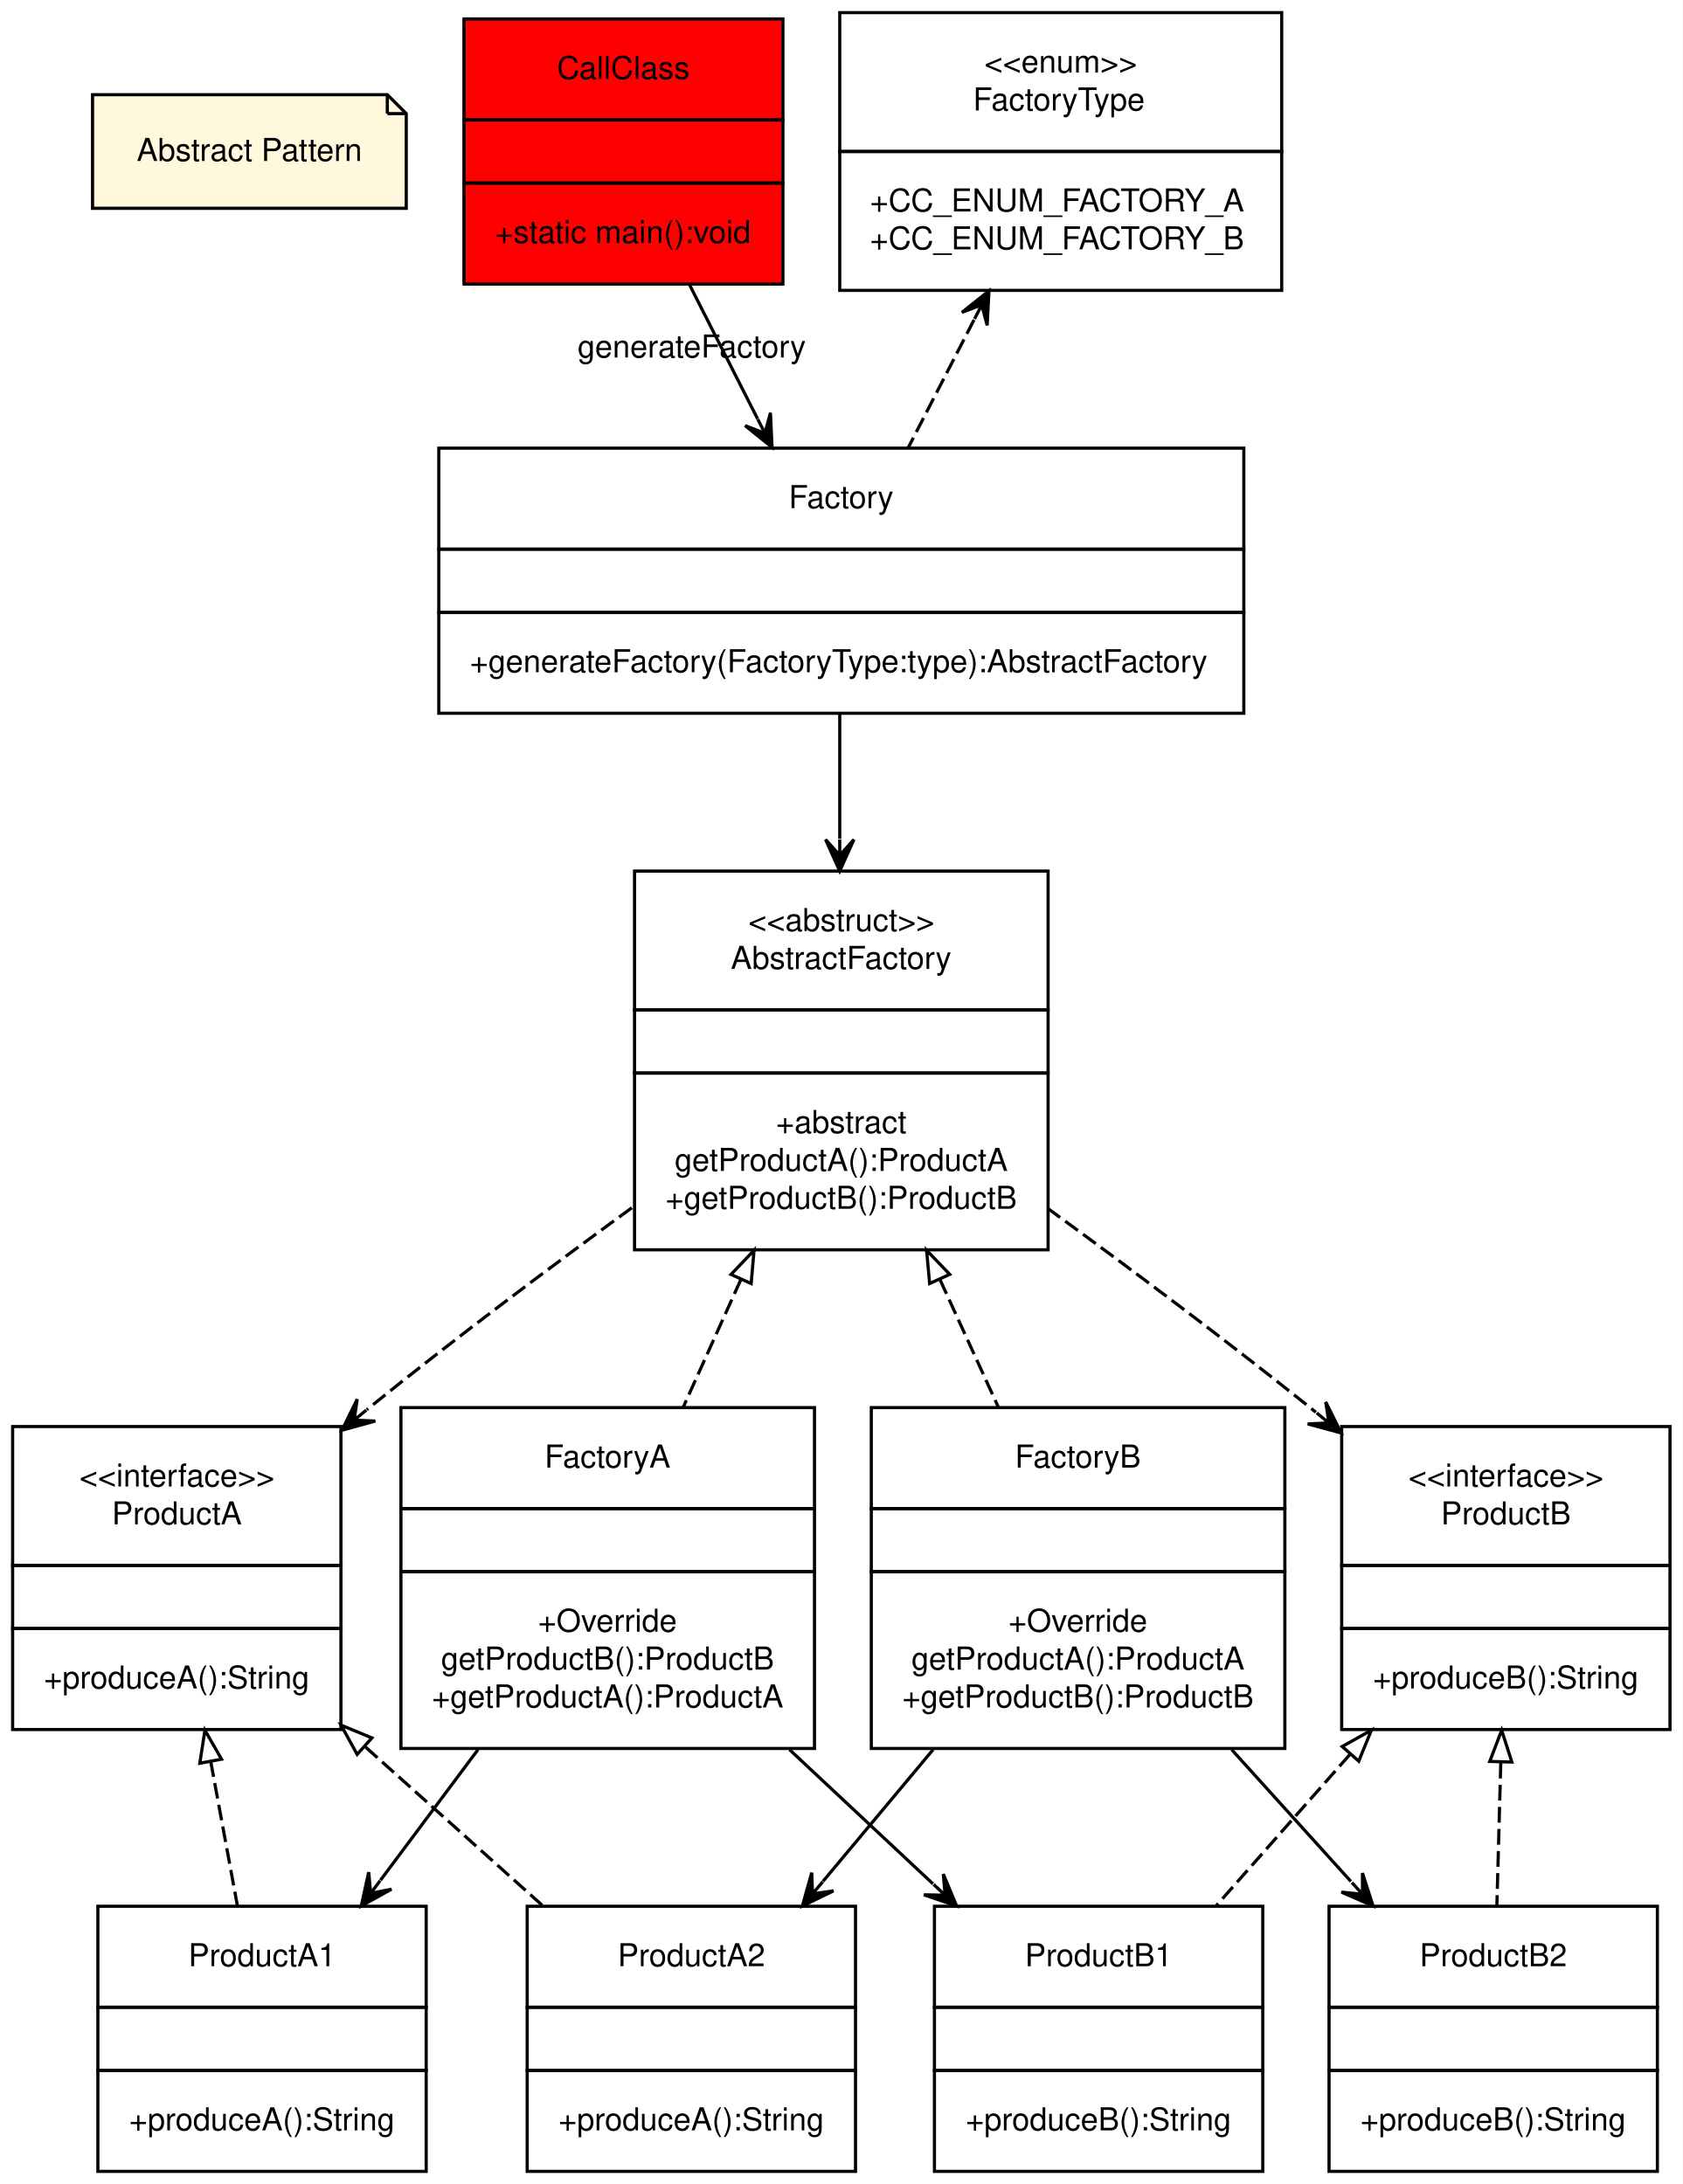
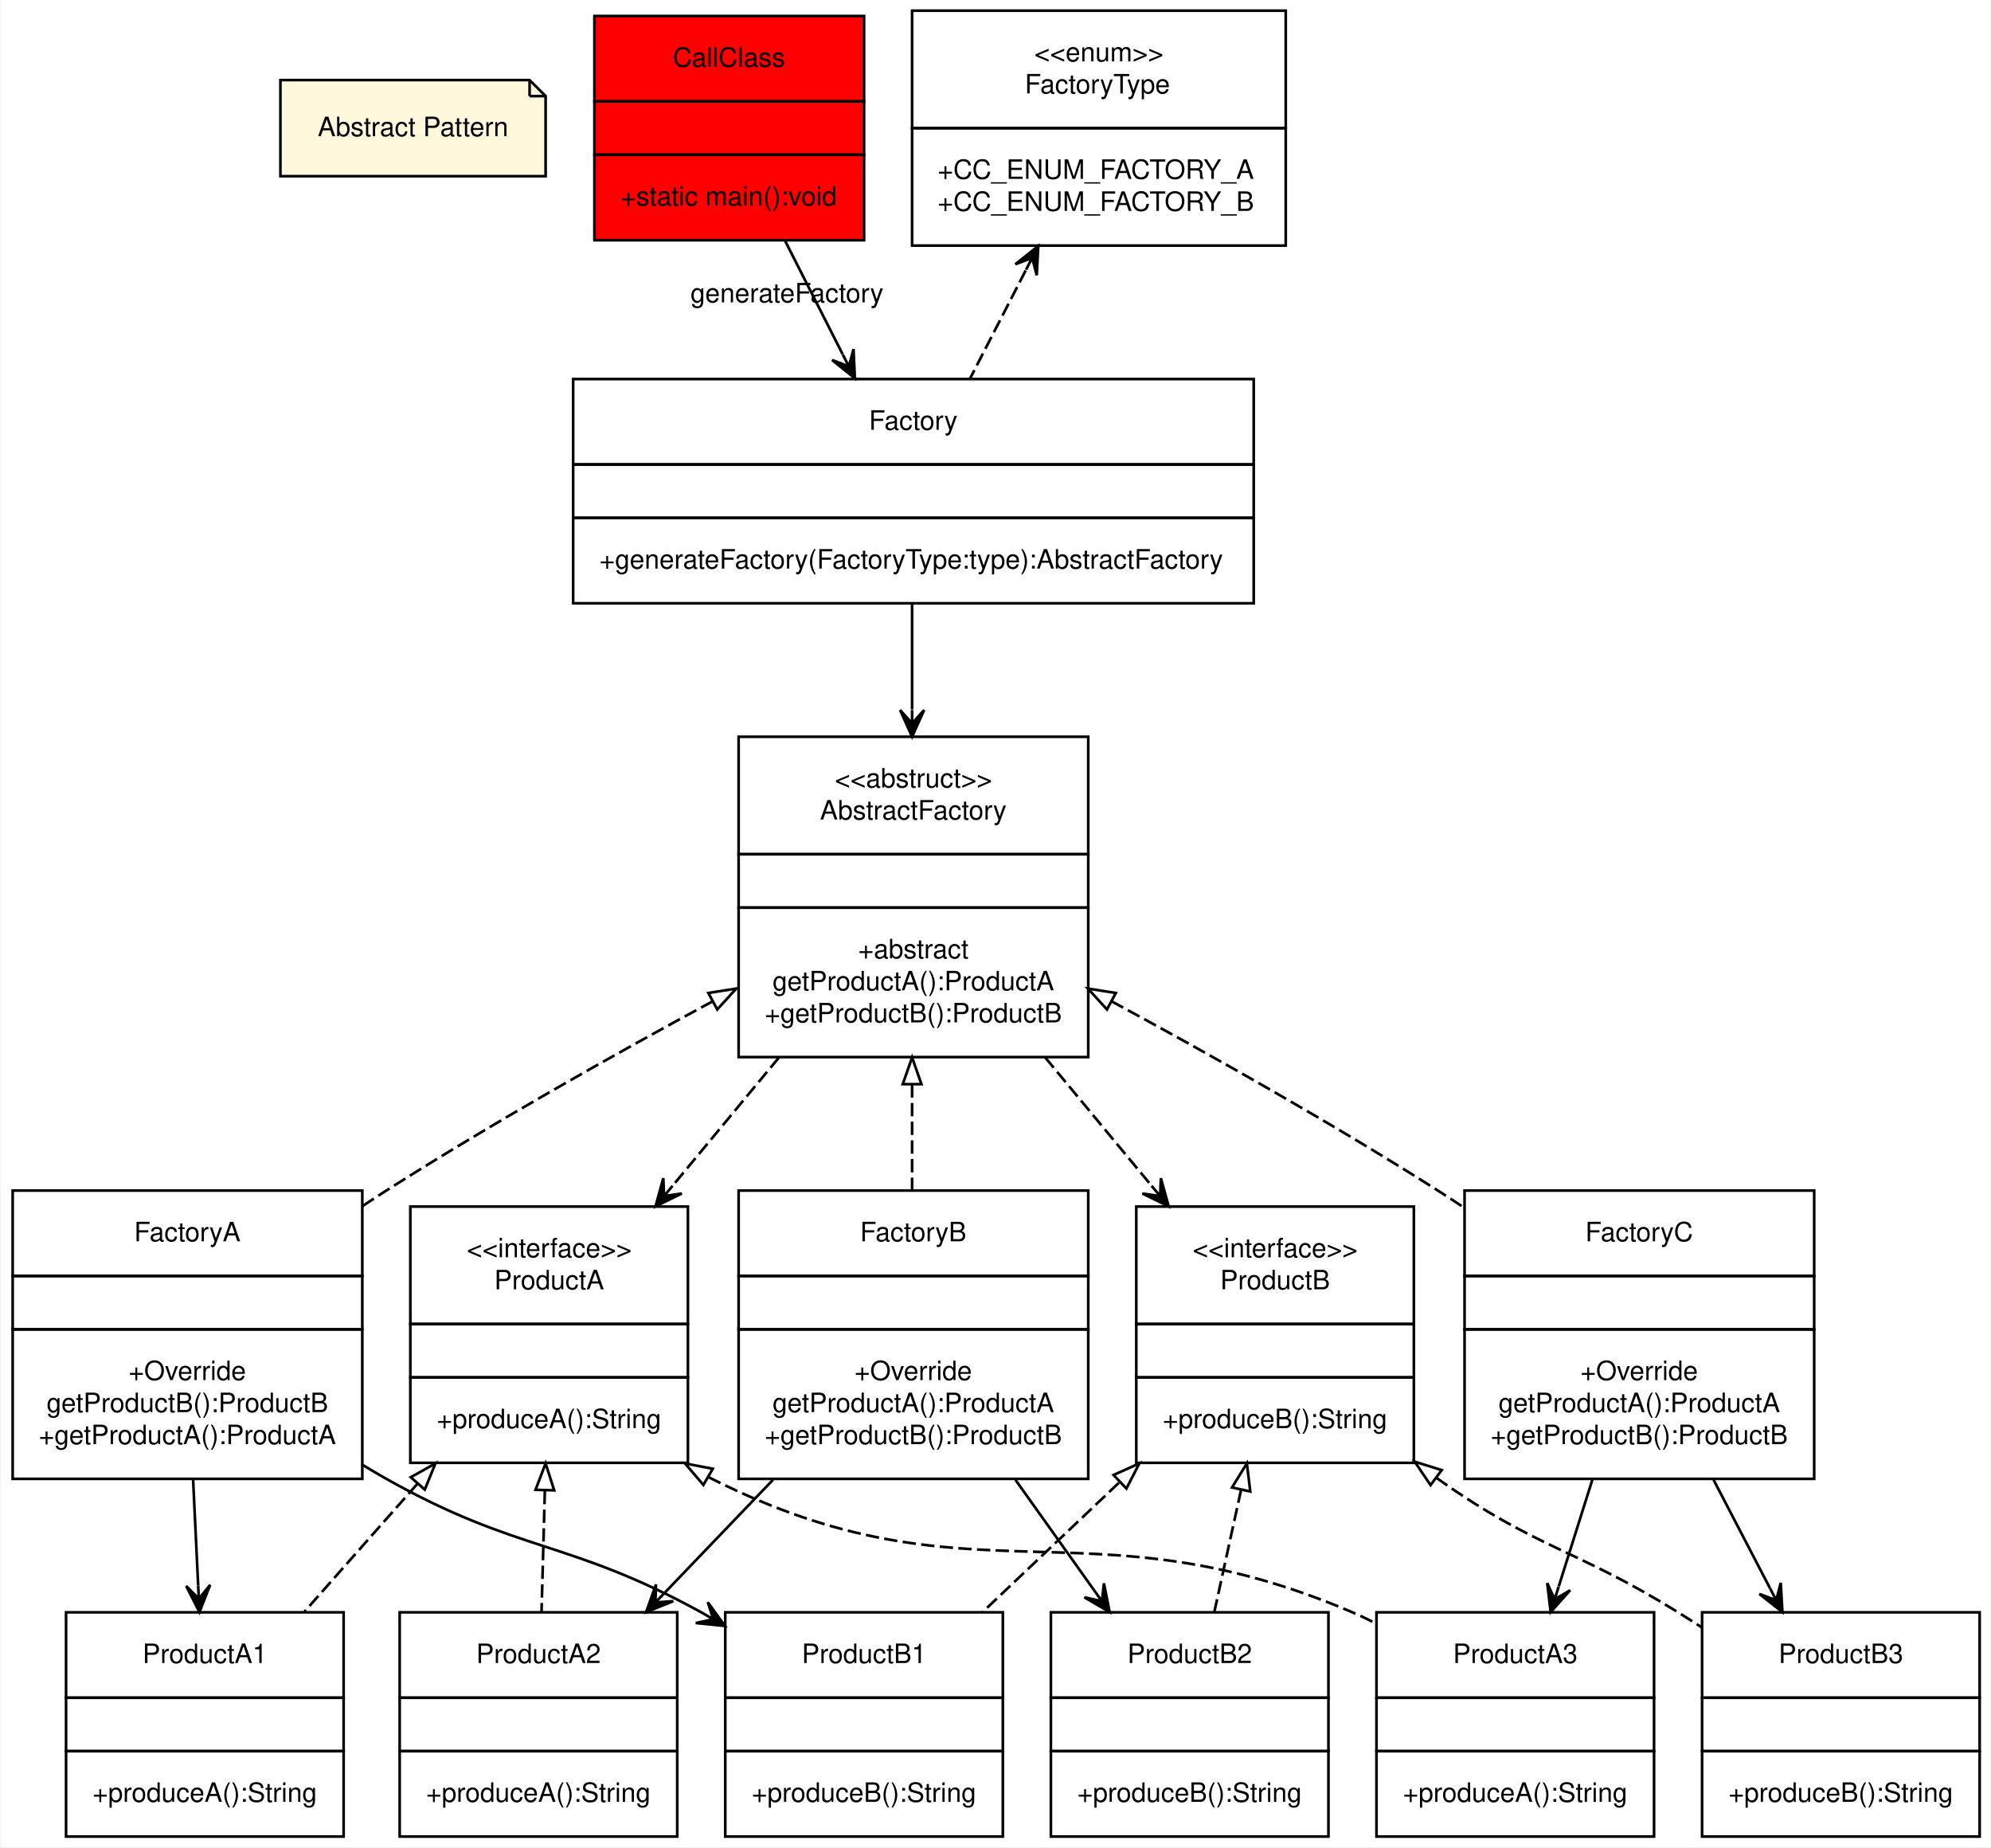
- <svg xmlns="http://www.w3.org/2000/svg" width="533pt" height="692pt" viewBox="0.00 0.00 533.00 692.00">
+ <svg xmlns="http://www.w3.org/2000/svg" width="746pt" height="692pt" viewBox="0.00 0.00 745.50 692.00">
  <g id="graph0" class="graph" transform="scale(1 1) rotate(0) translate(4 688)">
-     <polygon fill="#ffffff" stroke="transparent" points="-4,4 -4,-688 529,-688 529,4 -4,4" />
+     <polygon fill="#ffffff" stroke="transparent" points="-4,4 -4,-688 741.5,-688 741.5,4 -4,4" />
    <g id="node1" class="node">
-       <polygon fill="#fff8dc" stroke="#000000" points="118.686,-658 25.314,-658 25.314,-622 124.686,-622 124.686,-652 118.686,-658" />
-       <polyline fill="none" stroke="#000000" points="118.686,-658 118.686,-652 " />
-       <polyline fill="none" stroke="#000000" points="124.686,-652 118.686,-652 " />
-       <text text-anchor="middle" x="75" y="-637" font-family="Helvetica,sans-Serif" font-size="10.00" fill="#000000">Abstract Pattern</text>
+       <polygon fill="#fff8dc" stroke="#000000" points="194.186,-658 100.814,-658 100.814,-622 200.186,-622 200.186,-652 194.186,-658" />
+       <polyline fill="none" stroke="#000000" points="194.186,-658 194.186,-652 " />
+       <polyline fill="none" stroke="#000000" points="200.186,-652 194.186,-652 " />
+       <text text-anchor="middle" x="150.5" y="-637" font-family="Helvetica,sans-Serif" font-size="10.00" fill="#000000">Abstract Pattern</text>
    </g>
    <g id="node2" class="node">
-       <polygon fill="#ff0000" stroke="transparent" points="142.5,-598 142.5,-682 243.5,-682 243.5,-598 142.5,-598" />
-       <polygon fill="none" stroke="#000000" points="143,-650 143,-682 244,-682 244,-650 143,-650" />
-       <text text-anchor="start" x="172.393" y="-663" font-family="Helvetica,sans-Serif" font-size="10.00" fill="#000000">CallClass</text>
-       <polygon fill="none" stroke="#000000" points="143,-630 143,-650 244,-650 244,-630 143,-630" />
-       <polygon fill="none" stroke="#000000" points="143,-598 143,-630 244,-630 244,-598 143,-598" />
-       <text text-anchor="start" x="152.803" y="-611" font-family="Helvetica,sans-Serif" font-size="10.00" fill="#000000">+static main():void</text>
+       <polygon fill="#ff0000" stroke="transparent" points="218,-598 218,-682 319,-682 319,-598 218,-598" />
+       <polygon fill="none" stroke="#000000" points="218.5,-650 218.5,-682 319.5,-682 319.5,-650 218.5,-650" />
+       <text text-anchor="start" x="247.893" y="-663" font-family="Helvetica,sans-Serif" font-size="10.00" fill="#000000">CallClass</text>
+       <polygon fill="none" stroke="#000000" points="218.5,-630 218.5,-650 319.5,-650 319.5,-630 218.5,-630" />
+       <polygon fill="none" stroke="#000000" points="218.5,-598 218.5,-630 319.5,-630 319.5,-598 218.5,-598" />
+       <text text-anchor="start" x="228.303" y="-611" font-family="Helvetica,sans-Serif" font-size="10.00" fill="#000000">+static main():void</text>
    </g>
    <g id="node4" class="node">
-       <polygon fill="none" stroke="#000000" points="135,-514 135,-546 390,-546 390,-514 135,-514" />
-       <text text-anchor="start" x="245.833" y="-527" font-family="Helvetica,sans-Serif" font-size="10.00" fill="#000000">Factory</text>
-       <polygon fill="none" stroke="#000000" points="135,-494 135,-514 390,-514 390,-494 135,-494" />
-       <polygon fill="none" stroke="#000000" points="135,-462 135,-494 390,-494 390,-462 135,-462" />
-       <text text-anchor="start" x="144.84" y="-475" font-family="Helvetica,sans-Serif" font-size="10.00" fill="#000000">+generateFactory(FactoryType:type):AbstractFactory</text>
+       <polygon fill="none" stroke="#000000" points="210.5,-514 210.5,-546 465.5,-546 465.5,-514 210.5,-514" />
+       <text text-anchor="start" x="321.332" y="-527" font-family="Helvetica,sans-Serif" font-size="10.00" fill="#000000">Factory</text>
+       <polygon fill="none" stroke="#000000" points="210.5,-494 210.5,-514 465.5,-514 465.5,-494 210.5,-494" />
+       <polygon fill="none" stroke="#000000" points="210.5,-462 210.5,-494 465.5,-494 465.5,-462 210.5,-462" />
+       <text text-anchor="start" x="220.34" y="-475" font-family="Helvetica,sans-Serif" font-size="10.00" fill="#000000">+generateFactory(FactoryType:type):AbstractFactory</text>
    </g>
    <g id="edge1" class="edge">
-       <path fill="none" stroke="#000000" d="M214.454,-597.714C221.269,-584.282 228.88,-569.28 235.981,-555.284" />
-       <polygon fill="#000000" stroke="#000000" points="240.56,-546.26 240.048,-557.214 238.297,-550.719 236.035,-555.178 236.035,-555.178 236.035,-555.178 238.297,-550.719 232.022,-553.141 240.56,-546.26 240.56,-546.26" />
-       <text text-anchor="middle" x="215.117" y="-574.725" font-family="Helvetica,sans-Serif" font-size="10.00" fill="#000000">generateFactory</text>
+       <path fill="none" stroke="#000000" d="M289.954,-597.714C296.769,-584.282 304.38,-569.28 311.481,-555.284" />
+       <polygon fill="#000000" stroke="#000000" points="316.06,-546.26 315.548,-557.214 313.797,-550.719 311.535,-555.178 311.535,-555.178 311.535,-555.178 313.797,-550.719 307.522,-553.141 316.06,-546.26 316.06,-546.26" />
+       <text text-anchor="middle" x="290.617" y="-574.725" font-family="Helvetica,sans-Serif" font-size="10.00" fill="#000000">generateFactory</text>
    </g>
    <g id="node3" class="node">
-       <polygon fill="none" stroke="#000000" points="262,-640 262,-684 402,-684 402,-640 262,-640" />
-       <text text-anchor="start" x="307.819" y="-665" font-family="Helvetica,sans-Serif" font-size="10.00" fill="#000000">&lt;&lt;enum&gt;&gt;</text>
-       <text text-anchor="start" x="304.219" y="-653" font-family="Helvetica,sans-Serif" font-size="10.00" fill="#000000">FactoryType</text>
-       <polygon fill="none" stroke="#000000" points="262,-596 262,-640 402,-640 402,-596 262,-596" />
-       <text text-anchor="start" x="271.584" y="-621" font-family="Helvetica,sans-Serif" font-size="10.00" fill="#000000">+CC_ENUM_FACTORY_A</text>
-       <text text-anchor="start" x="271.584" y="-609" font-family="Helvetica,sans-Serif" font-size="10.00" fill="#000000">+CC_ENUM_FACTORY_B</text>
+       <polygon fill="none" stroke="#000000" points="337.5,-640 337.5,-684 477.5,-684 477.5,-640 337.5,-640" />
+       <text text-anchor="start" x="383.319" y="-665" font-family="Helvetica,sans-Serif" font-size="10.00" fill="#000000">&lt;&lt;enum&gt;&gt;</text>
+       <text text-anchor="start" x="379.719" y="-653" font-family="Helvetica,sans-Serif" font-size="10.00" fill="#000000">FactoryType</text>
+       <polygon fill="none" stroke="#000000" points="337.5,-596 337.5,-640 477.5,-640 477.5,-596 337.5,-596" />
+       <text text-anchor="start" x="347.084" y="-621" font-family="Helvetica,sans-Serif" font-size="10.00" fill="#000000">+CC_ENUM_FACTORY_A</text>
+       <text text-anchor="start" x="347.084" y="-609" font-family="Helvetica,sans-Serif" font-size="10.00" fill="#000000">+CC_ENUM_FACTORY_B</text>
    </g>
    <g id="edge2" class="edge">
-       <path fill="none" stroke="#000000" stroke-dasharray="5,2" d="M304.552,-586.673C297.617,-573.199 290.266,-558.917 283.661,-546.084" />
-       <polygon fill="#000000" stroke="#000000" points="309.273,-595.845 300.695,-589.013 306.985,-591.399 304.697,-586.953 304.697,-586.953 304.697,-586.953 306.985,-591.399 308.698,-584.894 309.273,-595.845 309.273,-595.845" />
+       <path fill="none" stroke="#000000" stroke-dasharray="5,2" d="M380.052,-586.673C373.117,-573.199 365.766,-558.917 359.161,-546.084" />
+       <polygon fill="#000000" stroke="#000000" points="384.773,-595.845 376.195,-589.013 382.485,-591.399 380.197,-586.953 380.197,-586.953 380.197,-586.953 382.485,-591.399 384.198,-584.894 384.773,-595.845 384.773,-595.845" />
    </g>
    <g id="node5" class="node">
-       <polygon fill="none" stroke="#000000" points="197,-368 197,-412 328,-412 328,-368 197,-368" />
-       <text text-anchor="start" x="233.04" y="-393" font-family="Helvetica,sans-Serif" font-size="10.00" fill="#000000">&lt;&lt;abstruct&gt;&gt;</text>
-       <text text-anchor="start" x="227.495" y="-381" font-family="Helvetica,sans-Serif" font-size="10.00" fill="#000000">AbstractFactory</text>
-       <polygon fill="none" stroke="#000000" points="197,-348 197,-368 328,-368 328,-348 197,-348" />
-       <polygon fill="none" stroke="#000000" points="197,-292 197,-348 328,-348 328,-292 197,-292" />
-       <text text-anchor="start" x="241.798" y="-329" font-family="Helvetica,sans-Serif" font-size="10.00" fill="#000000">+abstract</text>
-       <text text-anchor="start" x="209.71" y="-317" font-family="Helvetica,sans-Serif" font-size="10.00" fill="#000000">getProductA():ProductA</text>
-       <text text-anchor="start" x="206.791" y="-305" font-family="Helvetica,sans-Serif" font-size="10.00" fill="#000000">+getProductB():ProductB</text>
+       <polygon fill="none" stroke="#000000" points="272.5,-368 272.5,-412 403.5,-412 403.5,-368 272.5,-368" />
+       <text text-anchor="start" x="308.54" y="-393" font-family="Helvetica,sans-Serif" font-size="10.00" fill="#000000">&lt;&lt;abstruct&gt;&gt;</text>
+       <text text-anchor="start" x="302.995" y="-381" font-family="Helvetica,sans-Serif" font-size="10.00" fill="#000000">AbstractFactory</text>
+       <polygon fill="none" stroke="#000000" points="272.5,-348 272.5,-368 403.5,-368 403.5,-348 272.5,-348" />
+       <polygon fill="none" stroke="#000000" points="272.5,-292 272.5,-348 403.5,-348 403.5,-292 272.5,-292" />
+       <text text-anchor="start" x="317.298" y="-329" font-family="Helvetica,sans-Serif" font-size="10.00" fill="#000000">+abstract</text>
+       <text text-anchor="start" x="285.21" y="-317" font-family="Helvetica,sans-Serif" font-size="10.00" fill="#000000">getProductA():ProductA</text>
+       <text text-anchor="start" x="282.291" y="-305" font-family="Helvetica,sans-Serif" font-size="10.00" fill="#000000">+getProductB():ProductB</text>
    </g>
    <g id="edge3" class="edge">
-       <path fill="none" stroke="#000000" d="M262,-461.659C262,-449.41 262,-435.697 262,-422.229" />
-       <polygon fill="#000000" stroke="#000000" points="262,-412.005 266.5,-422.005 262,-417.005 262,-422.005 262,-422.005 262,-422.005 262,-417.005 257.5,-422.005 262,-412.005 262,-412.005" />
+       <path fill="none" stroke="#000000" d="M337.5,-461.659C337.5,-449.41 337.5,-435.697 337.5,-422.229" />
+       <polygon fill="#000000" stroke="#000000" points="337.5,-412.005 342,-422.005 337.5,-417.005 337.5,-422.005 337.5,-422.005 337.5,-422.005 337.5,-417.005 333,-422.005 337.5,-412.005 337.5,-412.005" />
    </g>
    <g id="node6" class="node">
-       <polygon fill="none" stroke="#000000" points="123,-210 123,-242 254,-242 254,-210 123,-210" />
-       <text text-anchor="start" x="168.498" y="-223" font-family="Helvetica,sans-Serif" font-size="10.00" fill="#000000">FactoryA</text>
-       <polygon fill="none" stroke="#000000" points="123,-190 123,-210 254,-210 254,-190 123,-190" />
-       <polygon fill="none" stroke="#000000" points="123,-134 123,-190 254,-190 254,-134 123,-134" />
-       <text text-anchor="start" x="166.414" y="-171" font-family="Helvetica,sans-Serif" font-size="10.00" fill="#000000">+Override</text>
-       <text text-anchor="start" x="135.71" y="-159" font-family="Helvetica,sans-Serif" font-size="10.00" fill="#000000">getProductB():ProductB</text>
-       <text text-anchor="start" x="132.791" y="-147" font-family="Helvetica,sans-Serif" font-size="10.00" fill="#000000">+getProductA():ProductA</text>
+       <polygon fill="none" stroke="#000000" points=".5,-210 .5,-242 131.5,-242 131.5,-210 .5,-210" />
+       <text text-anchor="start" x="45.998" y="-223" font-family="Helvetica,sans-Serif" font-size="10.00" fill="#000000">FactoryA</text>
+       <polygon fill="none" stroke="#000000" points=".5,-190 .5,-210 131.5,-210 131.5,-190 .5,-190" />
+       <polygon fill="none" stroke="#000000" points=".5,-134 .5,-190 131.5,-190 131.5,-134 .5,-134" />
+       <text text-anchor="start" x="43.914" y="-171" font-family="Helvetica,sans-Serif" font-size="10.00" fill="#000000">+Override</text>
+       <text text-anchor="start" x="13.21" y="-159" font-family="Helvetica,sans-Serif" font-size="10.00" fill="#000000">getProductB():ProductB</text>
+       <text text-anchor="start" x="10.29" y="-147" font-family="Helvetica,sans-Serif" font-size="10.00" fill="#000000">+getProductA():ProductA</text>
    </g>
    <g id="edge4" class="edge">
-       <path fill="none" stroke="#000000" stroke-dasharray="5,2" d="M230.685,-282.599C224.585,-269.08 218.274,-255.095 212.437,-242.158" />
-       <polygon fill="none" stroke="#000000" points="227.562,-284.188 234.865,-291.864 233.943,-281.309 227.562,-284.188" />
+       <path fill="none" stroke="#000000" stroke-dasharray="5,2" d="M262.819,-312.924C225.487,-292.733 179.97,-267.112 140.5,-242 137.387,-240.019 134.227,-237.958 131.055,-235.848" />
+       <polygon fill="none" stroke="#000000" points="261.168,-316.01 271.632,-317.672 264.489,-309.848 261.168,-316.01" />
    </g>
    <g id="node7" class="node">
-       <polygon fill="none" stroke="#000000" points="0,-192 0,-236 104,-236 104,-192 0,-192" />
-       <text text-anchor="start" x="21.151" y="-217" font-family="Helvetica,sans-Serif" font-size="10.00" fill="#000000">&lt;&lt;interface&gt;&gt;</text>
-       <text text-anchor="start" x="31.439" y="-205" font-family="Helvetica,sans-Serif" font-size="10.00" fill="#000000">ProductA</text>
-       <polygon fill="none" stroke="#000000" points="0,-172 0,-192 104,-192 104,-172 0,-172" />
-       <polygon fill="none" stroke="#000000" points="0,-140 0,-172 104,-172 104,-140 0,-140" />
-       <text text-anchor="start" x="9.909" y="-153" font-family="Helvetica,sans-Serif" font-size="10.00" fill="#000000">+produceA():String</text>
+       <polygon fill="none" stroke="#000000" points="272.5,-210 272.5,-242 403.5,-242 403.5,-210 272.5,-210" />
+       <text text-anchor="start" x="317.998" y="-223" font-family="Helvetica,sans-Serif" font-size="10.00" fill="#000000">FactoryB</text>
+       <polygon fill="none" stroke="#000000" points="272.5,-190 272.5,-210 403.5,-210 403.5,-190 272.5,-190" />
+       <polygon fill="none" stroke="#000000" points="272.5,-134 272.5,-190 403.5,-190 403.5,-134 272.5,-134" />
+       <text text-anchor="start" x="315.914" y="-171" font-family="Helvetica,sans-Serif" font-size="10.00" fill="#000000">+Override</text>
+       <text text-anchor="start" x="285.21" y="-159" font-family="Helvetica,sans-Serif" font-size="10.00" fill="#000000">getProductA():ProductA</text>
+       <text text-anchor="start" x="282.291" y="-147" font-family="Helvetica,sans-Serif" font-size="10.00" fill="#000000">+getProductB():ProductB</text>
+     </g>
+     <g id="edge5" class="edge">
+       <path fill="none" stroke="#000000" stroke-dasharray="5,2" d="M337.5,-281.818C337.5,-268.543 337.5,-254.846 337.5,-242.158" />
+       <polygon fill="none" stroke="#000000" points="334,-281.864 337.5,-291.864 341,-281.864 334,-281.864" />
+     </g>
+     <g id="node8" class="node">
+       <polygon fill="none" stroke="#000000" points="544.5,-210 544.5,-242 675.5,-242 675.5,-210 544.5,-210" />
+       <text text-anchor="start" x="589.723" y="-223" font-family="Helvetica,sans-Serif" font-size="10.00" fill="#000000">FactoryC</text>
+       <polygon fill="none" stroke="#000000" points="544.5,-190 544.5,-210 675.5,-210 675.5,-190 544.5,-190" />
+       <polygon fill="none" stroke="#000000" points="544.5,-134 544.5,-190 675.5,-190 675.5,-134 544.5,-134" />
+       <text text-anchor="start" x="587.914" y="-171" font-family="Helvetica,sans-Serif" font-size="10.00" fill="#000000">+Override</text>
+       <text text-anchor="start" x="557.21" y="-159" font-family="Helvetica,sans-Serif" font-size="10.00" fill="#000000">getProductA():ProductA</text>
+       <text text-anchor="start" x="554.29" y="-147" font-family="Helvetica,sans-Serif" font-size="10.00" fill="#000000">+getProductB():ProductB</text>
    </g>
    <g id="edge6" class="edge">
-       <path fill="none" stroke="#000000" stroke-dasharray="5,2" d="M196.142,-305.31C169.88,-286.195 139.621,-263.539 113,-242 112.732,-241.783 112.464,-241.565 112.195,-241.347" />
-       <polygon fill="#000000" stroke="#000000" points="104.317,-234.841 114.893,-237.74 108.172,-238.025 112.028,-241.209 112.028,-241.209 112.028,-241.209 108.172,-238.025 109.162,-244.679 104.317,-234.841 104.317,-234.841" />
+       <path fill="none" stroke="#000000" stroke-dasharray="5,2" d="M412.181,-312.924C449.513,-292.733 495.03,-267.112 534.5,-242 537.614,-240.019 540.773,-237.958 543.945,-235.848" />
+       <polygon fill="none" stroke="#000000" points="410.511,-309.848 403.368,-317.672 413.832,-316.01 410.511,-309.848" />
+     </g>
+     <g id="node9" class="node">
+       <polygon fill="none" stroke="#000000" points="149.5,-192 149.5,-236 253.5,-236 253.5,-192 149.5,-192" />
+       <text text-anchor="start" x="170.651" y="-217" font-family="Helvetica,sans-Serif" font-size="10.00" fill="#000000">&lt;&lt;interface&gt;&gt;</text>
+       <text text-anchor="start" x="180.939" y="-205" font-family="Helvetica,sans-Serif" font-size="10.00" fill="#000000">ProductA</text>
+       <polygon fill="none" stroke="#000000" points="149.5,-172 149.5,-192 253.5,-192 253.5,-172 149.5,-172" />
+       <polygon fill="none" stroke="#000000" points="149.5,-140 149.5,-172 253.5,-172 253.5,-140 149.5,-140" />
+       <text text-anchor="start" x="159.409" y="-153" font-family="Helvetica,sans-Serif" font-size="10.00" fill="#000000">+produceA():String</text>
+     </g>
+     <g id="edge7" class="edge">
+       <path fill="none" stroke="#000000" stroke-dasharray="5,2" d="M287.631,-291.864C274.655,-276.216 260.729,-259.423 247.938,-243.999" />
+       <polygon fill="#000000" stroke="#000000" points="241.364,-236.071 251.211,-240.897 244.556,-239.92 247.748,-243.769 247.748,-243.769 247.748,-243.769 244.556,-239.92 244.284,-246.642 241.364,-236.071 241.364,-236.071" />
+     </g>
+     <g id="node13" class="node">
+       <polygon fill="none" stroke="#000000" points="421.5,-192 421.5,-236 525.5,-236 525.5,-192 421.5,-192" />
+       <text text-anchor="start" x="442.651" y="-217" font-family="Helvetica,sans-Serif" font-size="10.00" fill="#000000">&lt;&lt;interface&gt;&gt;</text>
+       <text text-anchor="start" x="452.938" y="-205" font-family="Helvetica,sans-Serif" font-size="10.00" fill="#000000">ProductB</text>
+       <polygon fill="none" stroke="#000000" points="421.5,-172 421.5,-192 525.5,-192 525.5,-172 421.5,-172" />
+       <polygon fill="none" stroke="#000000" points="421.5,-140 421.5,-172 525.5,-172 525.5,-140 421.5,-140" />
+       <text text-anchor="start" x="431.409" y="-153" font-family="Helvetica,sans-Serif" font-size="10.00" fill="#000000">+produceB():String</text>
+     </g>
+     <g id="edge8" class="edge">
+       <path fill="none" stroke="#000000" stroke-dasharray="5,2" d="M387.369,-291.864C400.345,-276.216 414.271,-259.423 427.062,-243.999" />
+       <polygon fill="#000000" stroke="#000000" points="433.636,-236.071 430.716,-246.642 430.444,-239.92 427.252,-243.769 427.252,-243.769 427.252,-243.769 430.444,-239.92 423.789,-240.897 433.636,-236.071 433.636,-236.071" />
    </g>
    <g id="node10" class="node">
-       <polygon fill="none" stroke="#000000" points="272,-210 272,-242 403,-242 403,-210 272,-210" />
-       <text text-anchor="start" x="317.498" y="-223" font-family="Helvetica,sans-Serif" font-size="10.00" fill="#000000">FactoryB</text>
-       <polygon fill="none" stroke="#000000" points="272,-190 272,-210 403,-210 403,-190 272,-190" />
-       <polygon fill="none" stroke="#000000" points="272,-134 272,-190 403,-190 403,-134 272,-134" />
-       <text text-anchor="start" x="315.414" y="-171" font-family="Helvetica,sans-Serif" font-size="10.00" fill="#000000">+Override</text>
-       <text text-anchor="start" x="284.71" y="-159" font-family="Helvetica,sans-Serif" font-size="10.00" fill="#000000">getProductA():ProductA</text>
-       <text text-anchor="start" x="281.791" y="-147" font-family="Helvetica,sans-Serif" font-size="10.00" fill="#000000">+getProductB():ProductB</text>
-     </g>
-     <g id="edge5" class="edge">
-       <path fill="none" stroke="#000000" stroke-dasharray="5,2" d="M293.738,-282.599C299.921,-269.08 306.317,-255.095 312.233,-242.158" />
-       <polygon fill="none" stroke="#000000" points="290.477,-281.314 289.501,-291.864 296.843,-284.225 290.477,-281.314" />
+       <polygon fill="none" stroke="#000000" points="20.5,-52 20.5,-84 124.5,-84 124.5,-52 20.5,-52" />
+       <text text-anchor="start" x="49.159" y="-65" font-family="Helvetica,sans-Serif" font-size="10.00" fill="#000000">ProductA1</text>
+       <polygon fill="none" stroke="#000000" points="20.5,-32 20.5,-52 124.5,-52 124.5,-32 20.5,-32" />
+       <polygon fill="none" stroke="#000000" points="20.5,0 20.5,-32 124.5,-32 124.5,0 20.5,0" />
+       <text text-anchor="start" x="30.409" y="-13" font-family="Helvetica,sans-Serif" font-size="10.00" fill="#000000">+produceA():String</text>
+     </g>
+     <g id="edge15" class="edge">
+       <path fill="none" stroke="#000000" d="M68.106,-133.635C68.726,-120.713 69.386,-106.955 70,-94.135" />
+       <polygon fill="#000000" stroke="#000000" points="70.482,-84.088 74.498,-94.293 70.243,-89.083 70.003,-94.077 70.003,-94.077 70.003,-94.077 70.243,-89.083 65.508,-93.861 70.482,-84.088 70.482,-84.088" />
+     </g>
+     <g id="node14" class="node">
+       <polygon fill="none" stroke="#000000" points="267.5,-52 267.5,-84 371.5,-84 371.5,-52 267.5,-52" />
+       <text text-anchor="start" x="296.159" y="-65" font-family="Helvetica,sans-Serif" font-size="10.00" fill="#000000">ProductB1</text>
+       <polygon fill="none" stroke="#000000" points="267.5,-32 267.5,-52 371.5,-52 371.5,-32 267.5,-32" />
+       <polygon fill="none" stroke="#000000" points="267.5,0 267.5,-32 371.5,-32 371.5,0 267.5,0" />
+       <text text-anchor="start" x="277.409" y="-13" font-family="Helvetica,sans-Serif" font-size="10.00" fill="#000000">+produceB():String</text>
+     </g>
+     <g id="edge16" class="edge">
+       <path fill="none" stroke="#000000" d="M131.222,-139.466C134.322,-137.563 137.423,-135.731 140.5,-134 190.143,-106.075 208.566,-111.402 258.5,-84 258.592,-83.95 258.683,-83.899 258.775,-83.849" />
+       <polygon fill="#000000" stroke="#000000" points="267.357,-78.894 260.947,-87.791 263.027,-81.394 258.697,-83.894 258.697,-83.894 258.697,-83.894 263.027,-81.394 256.447,-79.997 267.357,-78.894 267.357,-78.894" />
    </g>
    <g id="node11" class="node">
-       <polygon fill="none" stroke="#000000" points="421,-192 421,-236 525,-236 525,-192 421,-192" />
-       <text text-anchor="start" x="442.151" y="-217" font-family="Helvetica,sans-Serif" font-size="10.00" fill="#000000">&lt;&lt;interface&gt;&gt;</text>
-       <text text-anchor="start" x="452.438" y="-205" font-family="Helvetica,sans-Serif" font-size="10.00" fill="#000000">ProductB</text>
-       <polygon fill="none" stroke="#000000" points="421,-172 421,-192 525,-192 525,-172 421,-172" />
-       <polygon fill="none" stroke="#000000" points="421,-140 421,-172 525,-172 525,-140 421,-140" />
-       <text text-anchor="start" x="430.909" y="-153" font-family="Helvetica,sans-Serif" font-size="10.00" fill="#000000">+produceB():String</text>
-     </g>
-     <g id="edge7" class="edge">
-       <path fill="none" stroke="#000000" stroke-dasharray="5,2" d="M327.769,-305.2C354.019,-286.07 384.292,-263.432 411,-242 411.605,-241.514 412.213,-241.025 412.822,-240.532" />
-       <polygon fill="#000000" stroke="#000000" points="420.822,-233.967 415.947,-243.789 416.957,-237.139 413.092,-240.311 413.092,-240.311 413.092,-240.311 416.957,-237.139 410.237,-236.832 420.822,-233.967 420.822,-233.967" />
-     </g>
-     <g id="node8" class="node">
-       <polygon fill="none" stroke="#000000" points="27,-52 27,-84 131,-84 131,-52 27,-52" />
-       <text text-anchor="start" x="55.659" y="-65" font-family="Helvetica,sans-Serif" font-size="10.00" fill="#000000">ProductA1</text>
-       <polygon fill="none" stroke="#000000" points="27,-32 27,-52 131,-52 131,-32 27,-32" />
-       <polygon fill="none" stroke="#000000" points="27,0 27,-32 131,-32 131,0 27,0" />
-       <text text-anchor="start" x="36.908" y="-13" font-family="Helvetica,sans-Serif" font-size="10.00" fill="#000000">+produceA():String</text>
+       <polygon fill="none" stroke="#000000" points="145.5,-52 145.5,-84 249.5,-84 249.5,-52 145.5,-52" />
+       <text text-anchor="start" x="174.159" y="-65" font-family="Helvetica,sans-Serif" font-size="10.00" fill="#000000">ProductA2</text>
+       <polygon fill="none" stroke="#000000" points="145.5,-32 145.5,-52 249.5,-52 249.5,-32 145.5,-32" />
+       <polygon fill="none" stroke="#000000" points="145.5,0 145.5,-32 249.5,-32 249.5,0 145.5,0" />
+       <text text-anchor="start" x="155.409" y="-13" font-family="Helvetica,sans-Serif" font-size="10.00" fill="#000000">+produceA():String</text>
+     </g>
+     <g id="edge17" class="edge">
+       <path fill="none" stroke="#000000" d="M285.369,-133.635C272.119,-119.817 257.953,-105.044 244.95,-91.484" />
+       <polygon fill="#000000" stroke="#000000" points="237.859,-84.088 248.028,-88.192 241.319,-87.697 244.78,-91.306 244.78,-91.306 244.78,-91.306 241.319,-87.697 241.532,-94.421 237.859,-84.088 237.859,-84.088" />
+     </g>
+     <g id="node15" class="node">
+       <polygon fill="none" stroke="#000000" points="389.5,-52 389.5,-84 493.5,-84 493.5,-52 389.5,-52" />
+       <text text-anchor="start" x="418.159" y="-65" font-family="Helvetica,sans-Serif" font-size="10.00" fill="#000000">ProductB2</text>
+       <polygon fill="none" stroke="#000000" points="389.5,-32 389.5,-52 493.5,-52 493.5,-32 389.5,-32" />
+       <polygon fill="none" stroke="#000000" points="389.5,0 389.5,-32 493.5,-32 493.5,0 389.5,0" />
+       <text text-anchor="start" x="399.409" y="-13" font-family="Helvetica,sans-Serif" font-size="10.00" fill="#000000">+produceB():String</text>
+     </g>
+     <g id="edge18" class="edge">
+       <path fill="none" stroke="#000000" d="M376.226,-133.635C385.887,-120.073 396.202,-105.591 405.714,-92.238" />
+       <polygon fill="#000000" stroke="#000000" points="411.519,-84.088 409.382,-94.844 408.618,-88.161 405.717,-92.233 405.717,-92.233 405.717,-92.233 408.618,-88.161 402.052,-89.623 411.519,-84.088 411.519,-84.088" />
+     </g>
+     <g id="node12" class="node">
+       <polygon fill="none" stroke="#000000" points="511.5,-52 511.5,-84 615.5,-84 615.5,-52 511.5,-52" />
+       <text text-anchor="start" x="540.159" y="-65" font-family="Helvetica,sans-Serif" font-size="10.00" fill="#000000">ProductA3</text>
+       <polygon fill="none" stroke="#000000" points="511.5,-32 511.5,-52 615.5,-52 615.5,-32 511.5,-32" />
+       <polygon fill="none" stroke="#000000" points="511.5,0 511.5,-32 615.5,-32 615.5,0 511.5,0" />
+       <text text-anchor="start" x="521.409" y="-13" font-family="Helvetica,sans-Serif" font-size="10.00" fill="#000000">+produceA():String</text>
+     </g>
+     <g id="edge19" class="edge">
+       <path fill="none" stroke="#000000" d="M592.371,-133.635C588.26,-120.585 583.88,-106.683 579.806,-93.755" />
+       <polygon fill="#000000" stroke="#000000" points="576.761,-84.088 584.058,-92.274 578.263,-88.857 579.766,-93.626 579.766,-93.626 579.766,-93.626 578.263,-88.857 575.474,-94.979 576.761,-84.088 576.761,-84.088" />
+     </g>
+     <g id="node16" class="node">
+       <polygon fill="none" stroke="#000000" points="633.5,-52 633.5,-84 737.5,-84 737.5,-52 633.5,-52" />
+       <text text-anchor="start" x="662.159" y="-65" font-family="Helvetica,sans-Serif" font-size="10.00" fill="#000000">ProductB3</text>
+       <polygon fill="none" stroke="#000000" points="633.5,-32 633.5,-52 737.5,-52 737.5,-32 633.5,-32" />
+       <polygon fill="none" stroke="#000000" points="633.5,0 633.5,-32 737.5,-32 737.5,0 633.5,0" />
+       <text text-anchor="start" x="643.409" y="-13" font-family="Helvetica,sans-Serif" font-size="10.00" fill="#000000">+produceB():String</text>
+     </g>
+     <g id="edge20" class="edge">
+       <path fill="none" stroke="#000000" d="M637.8,-133.635C644.726,-120.329 652.114,-106.137 658.955,-92.995" />
+       <polygon fill="#000000" stroke="#000000" points="663.591,-84.088 662.965,-95.037 661.282,-88.523 658.973,-92.959 658.973,-92.959 658.973,-92.959 661.282,-88.523 654.982,-90.881 663.591,-84.088 663.591,-84.088" />
+     </g>
+     <g id="edge9" class="edge">
+       <path fill="none" stroke="#000000" stroke-dasharray="5,2" d="M152.109,-132.1C138.079,-116.221 123.038,-99.198 109.85,-84.272" />
+       <polygon fill="none" stroke="#000000" points="149.659,-134.613 158.903,-139.79 154.905,-129.978 149.659,-134.613" />
+     </g>
+     <g id="edge10" class="edge">
+       <path fill="none" stroke="#000000" stroke-dasharray="5,2" d="M199.897,-129.492C199.483,-114.371 199.045,-98.384 198.658,-84.272" />
+       <polygon fill="none" stroke="#000000" points="196.406,-129.889 200.179,-139.79 203.404,-129.697 196.406,-129.889" />
+     </g>
+     <g id="edge11" class="edge">
+       <path fill="none" stroke="#000000" stroke-dasharray="5,2" d="M261.222,-134.653C261.647,-134.432 262.073,-134.214 262.5,-134 359.888,-85.141 402.323,-126.85 502.5,-84 505.455,-82.736 508.415,-81.318 511.351,-79.789" />
+       <polygon fill="none" stroke="#000000" points="259.291,-131.727 252.414,-139.786 262.816,-137.775 259.291,-131.727" />
    </g>
    <g id="edge12" class="edge">
-       <path fill="none" stroke="#000000" d="M147.412,-133.635C137.287,-120.073 126.475,-105.591 116.507,-92.238" />
-       <polygon fill="#000000" stroke="#000000" points="110.422,-84.088 120.011,-89.409 113.413,-88.095 116.405,-92.102 116.405,-92.102 116.405,-92.102 113.413,-88.095 112.799,-94.794 110.422,-84.088 110.422,-84.088" />
-     </g>
-     <g id="node12" class="node">
-       <polygon fill="none" stroke="#000000" points="292,-52 292,-84 396,-84 396,-52 292,-52" />
-       <text text-anchor="start" x="320.659" y="-65" font-family="Helvetica,sans-Serif" font-size="10.00" fill="#000000">ProductB1</text>
-       <polygon fill="none" stroke="#000000" points="292,-32 292,-52 396,-52 396,-32 292,-32" />
-       <polygon fill="none" stroke="#000000" points="292,0 292,-32 396,-32 396,0 292,0" />
-       <text text-anchor="start" x="301.909" y="-13" font-family="Helvetica,sans-Serif" font-size="10.00" fill="#000000">+produceB():String</text>
+       <path fill="none" stroke="#000000" stroke-dasharray="5,2" d="M414.958,-132.499C397.999,-116.421 379.771,-99.14 363.834,-84.031" />
+       <polygon fill="none" stroke="#000000" points="412.983,-135.449 422.648,-139.79 417.799,-130.369 412.983,-135.449" />
    </g>
    <g id="edge13" class="edge">
-       <path fill="none" stroke="#000000" d="M246.089,-133.635C260.99,-119.689 276.93,-104.771 291.529,-91.107" />
-       <polygon fill="#000000" stroke="#000000" points="299.029,-84.088 294.803,-94.207 295.378,-87.505 291.728,-90.922 291.728,-90.922 291.728,-90.922 295.378,-87.505 288.653,-87.636 299.029,-84.088 299.029,-84.088" />
-     </g>
-     <g id="edge8" class="edge">
-       <path fill="none" stroke="#000000" stroke-dasharray="5,2" d="M62.739,-129.928C65.559,-114.678 68.548,-98.52 71.183,-84.272" />
-       <polygon fill="none" stroke="#000000" points="59.293,-129.32 60.916,-139.79 66.176,-130.593 59.293,-129.32" />
-     </g>
-     <g id="node9" class="node">
-       <polygon fill="none" stroke="#000000" points="163,-52 163,-84 267,-84 267,-52 163,-52" />
-       <text text-anchor="start" x="191.659" y="-65" font-family="Helvetica,sans-Serif" font-size="10.00" fill="#000000">ProductA2</text>
-       <polygon fill="none" stroke="#000000" points="163,-32 163,-52 267,-52 267,-32 163,-32" />
-       <polygon fill="none" stroke="#000000" points="163,0 163,-32 267,-32 267,0 163,0" />
-       <text text-anchor="start" x="172.909" y="-13" font-family="Helvetica,sans-Serif" font-size="10.00" fill="#000000">+produceA():String</text>
-     </g>
-     <g id="edge9" class="edge">
-       <path fill="none" stroke="#000000" stroke-dasharray="5,2" d="M111.832,-134.409C130.31,-117.857 150.391,-99.87 167.884,-84.202" />
-       <polygon fill="none" stroke="#000000" points="109.136,-132.124 104.022,-141.403 113.806,-137.338 109.136,-132.124" />
+       <path fill="none" stroke="#000000" stroke-dasharray="5,2" d="M460.772,-129.928C457.43,-114.678 453.888,-98.52 450.765,-84.272" />
+       <polygon fill="none" stroke="#000000" points="457.373,-130.771 462.933,-139.79 464.211,-129.272 457.373,-130.771" />
    </g>
    <g id="edge14" class="edge">
-       <path fill="none" stroke="#000000" d="M291.572,-133.635C280.132,-119.945 267.909,-105.318 256.664,-91.861" />
-       <polygon fill="#000000" stroke="#000000" points="250.17,-84.088 260.035,-88.877 253.376,-87.925 256.582,-91.762 256.582,-91.762 256.582,-91.762 253.376,-87.925 253.129,-94.647 250.17,-84.088 250.17,-84.088" />
-     </g>
-     <g id="node13" class="node">
-       <polygon fill="none" stroke="#000000" points="417,-52 417,-84 521,-84 521,-52 417,-52" />
-       <text text-anchor="start" x="445.659" y="-65" font-family="Helvetica,sans-Serif" font-size="10.00" fill="#000000">ProductB2</text>
-       <polygon fill="none" stroke="#000000" points="417,-32 417,-52 521,-52 521,-32 417,-32" />
-       <polygon fill="none" stroke="#000000" points="417,0 417,-32 521,-32 521,0 417,0" />
-       <text text-anchor="start" x="426.909" y="-13" font-family="Helvetica,sans-Serif" font-size="10.00" fill="#000000">+produceB():String</text>
-     </g>
-     <g id="edge15" class="edge">
-       <path fill="none" stroke="#000000" d="M386.152,-133.635C398.529,-119.945 411.754,-105.318 423.921,-91.861" />
-       <polygon fill="#000000" stroke="#000000" points="430.947,-84.088 427.579,-94.524 427.594,-87.797 424.241,-91.506 424.241,-91.506 424.241,-91.506 427.594,-87.797 420.903,-88.488 430.947,-84.088 430.947,-84.088" />
-     </g>
-     <g id="edge10" class="edge">
-       <path fill="none" stroke="#000000" stroke-dasharray="5,2" d="M423.609,-132.1C409.579,-116.221 394.538,-99.198 381.35,-84.272" />
-       <polygon fill="none" stroke="#000000" points="421.159,-134.613 430.403,-139.79 426.405,-129.978 421.159,-134.613" />
-     </g>
-     <g id="edge11" class="edge">
-       <path fill="none" stroke="#000000" stroke-dasharray="5,2" d="M471.397,-129.492C470.983,-114.371 470.545,-98.384 470.158,-84.272" />
-       <polygon fill="none" stroke="#000000" points="467.906,-129.889 471.679,-139.79 474.904,-129.697 467.906,-129.889" />
+       <path fill="none" stroke="#000000" stroke-dasharray="5,2" d="M533.959,-134.384C534.139,-134.256 534.32,-134.128 534.5,-134 571.852,-107.567 585.611,-108.114 624.5,-84 627.45,-82.171 630.457,-80.26 633.475,-78.305" />
+       <polygon fill="none" stroke="#000000" points="531.757,-131.66 525.818,-140.434 535.932,-137.278 531.757,-131.66" />
    </g>
  </g>
</svg>
